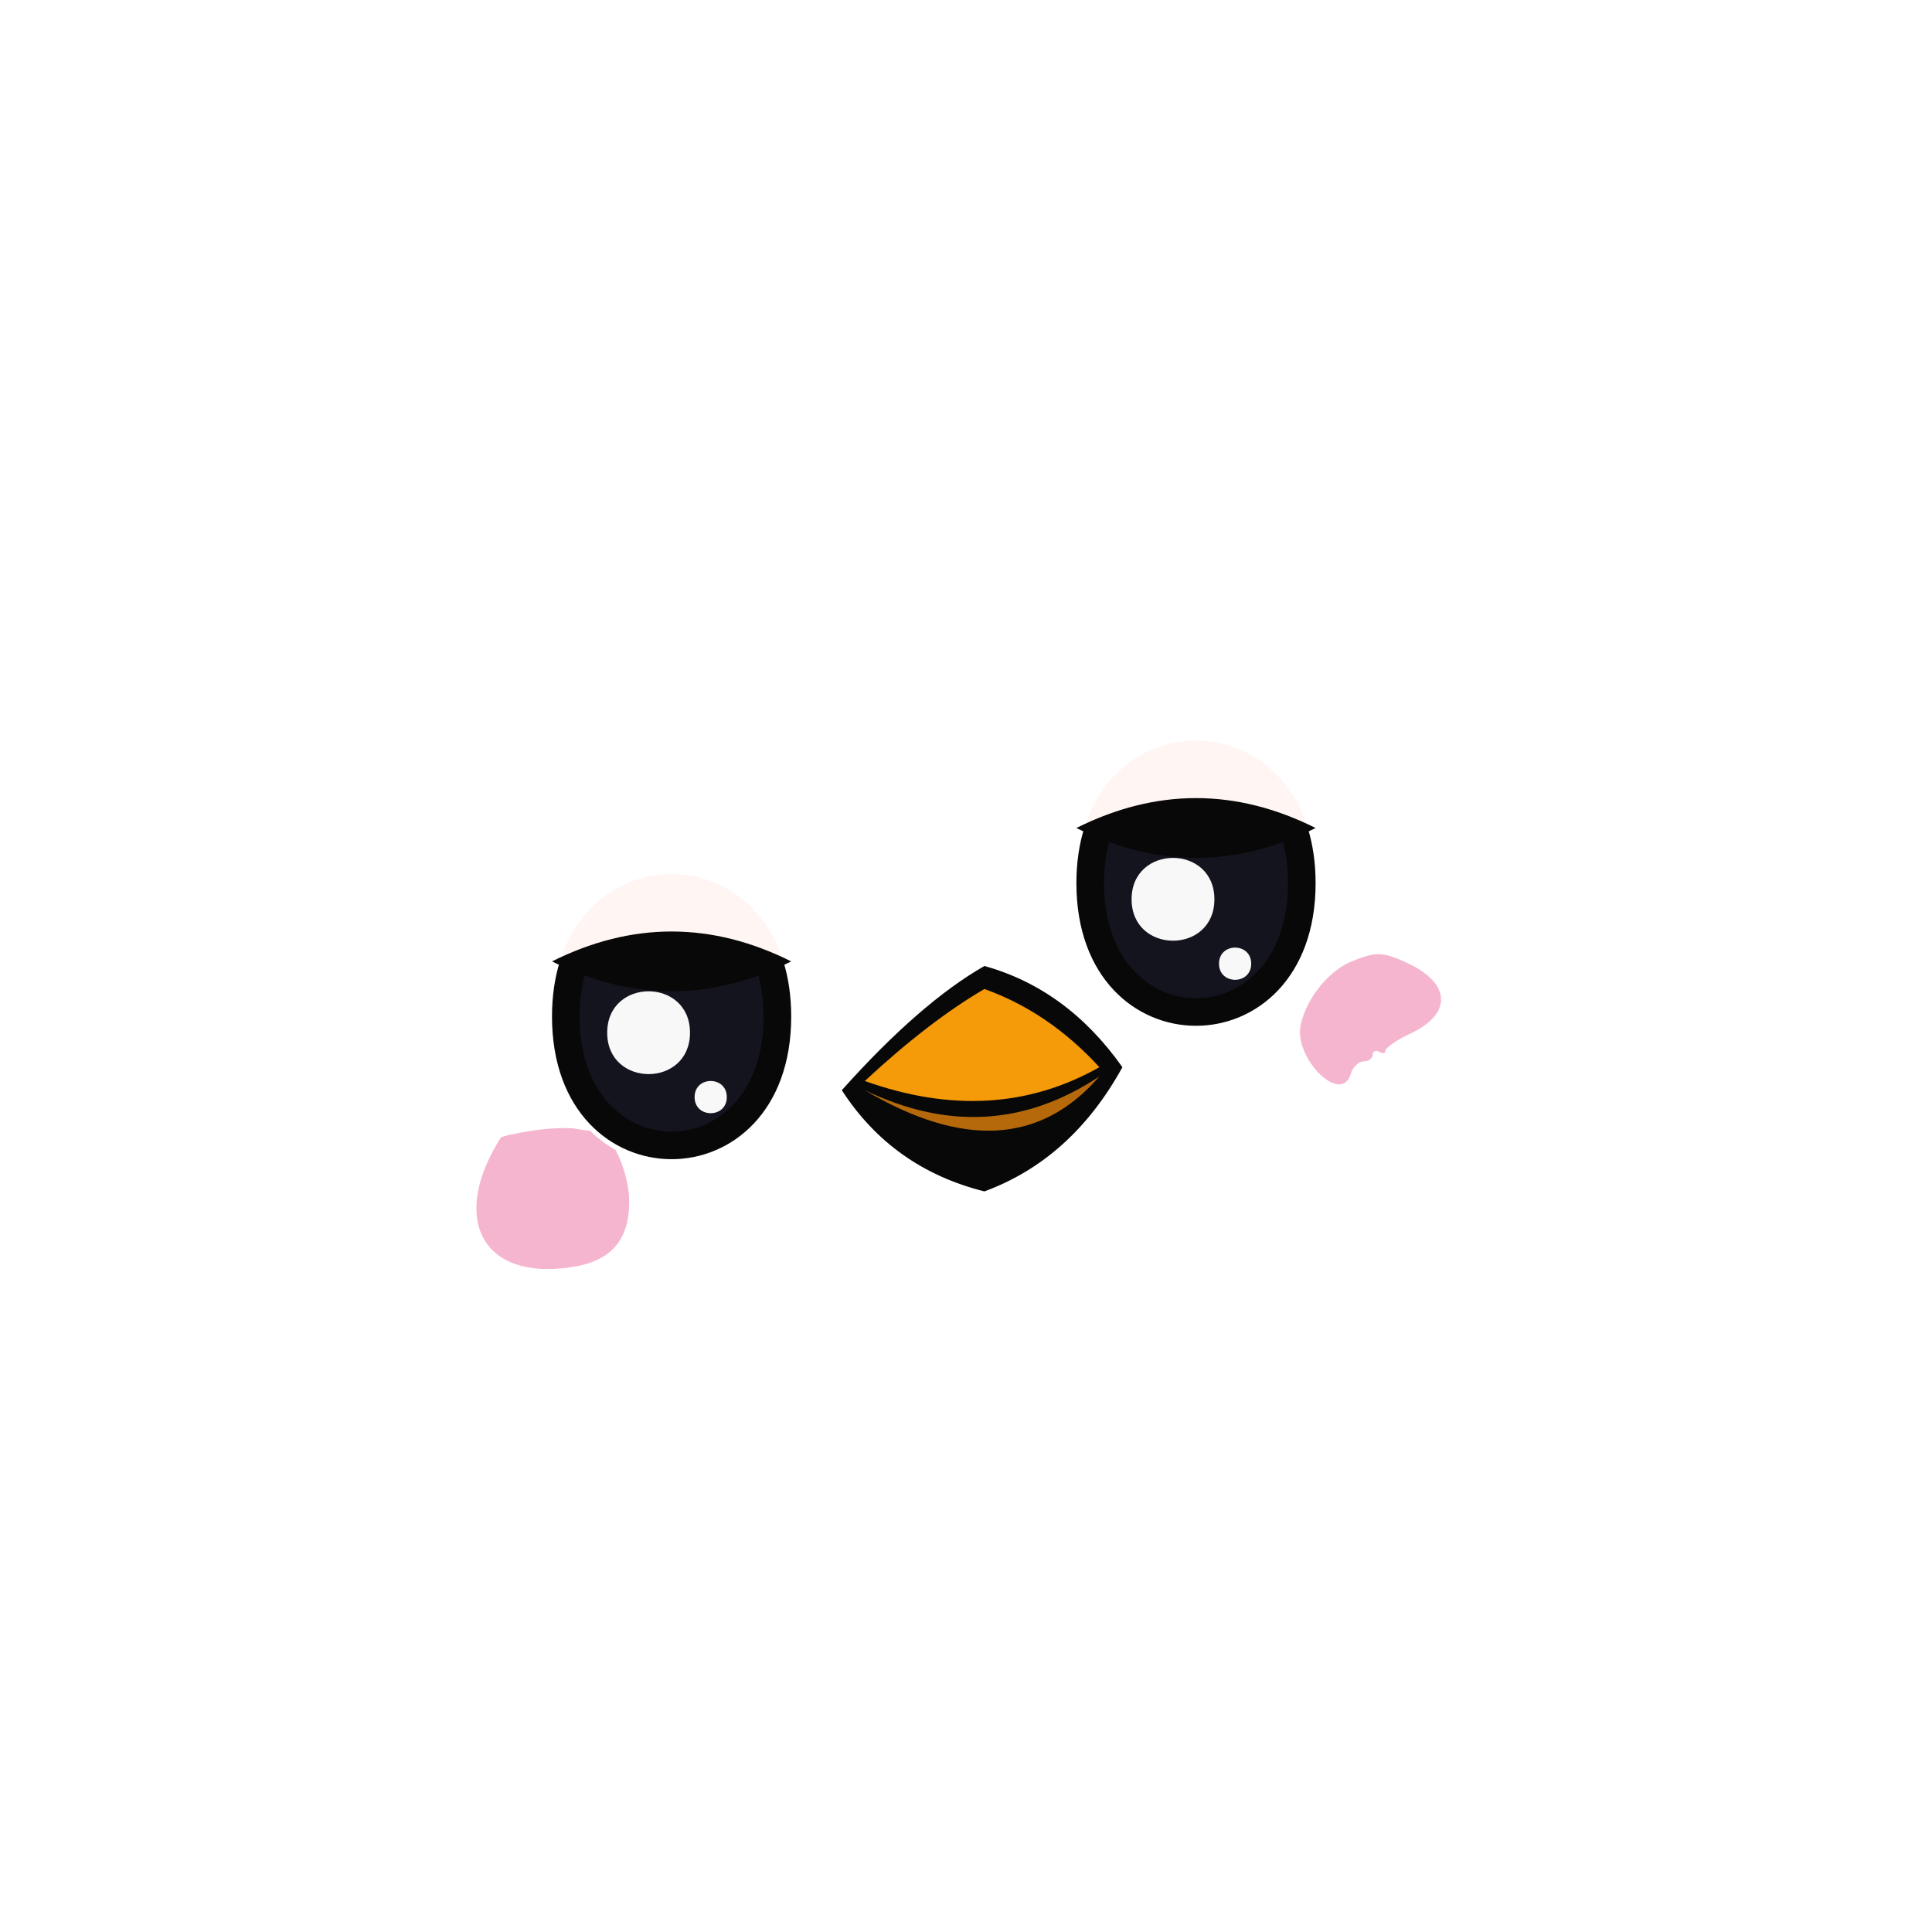
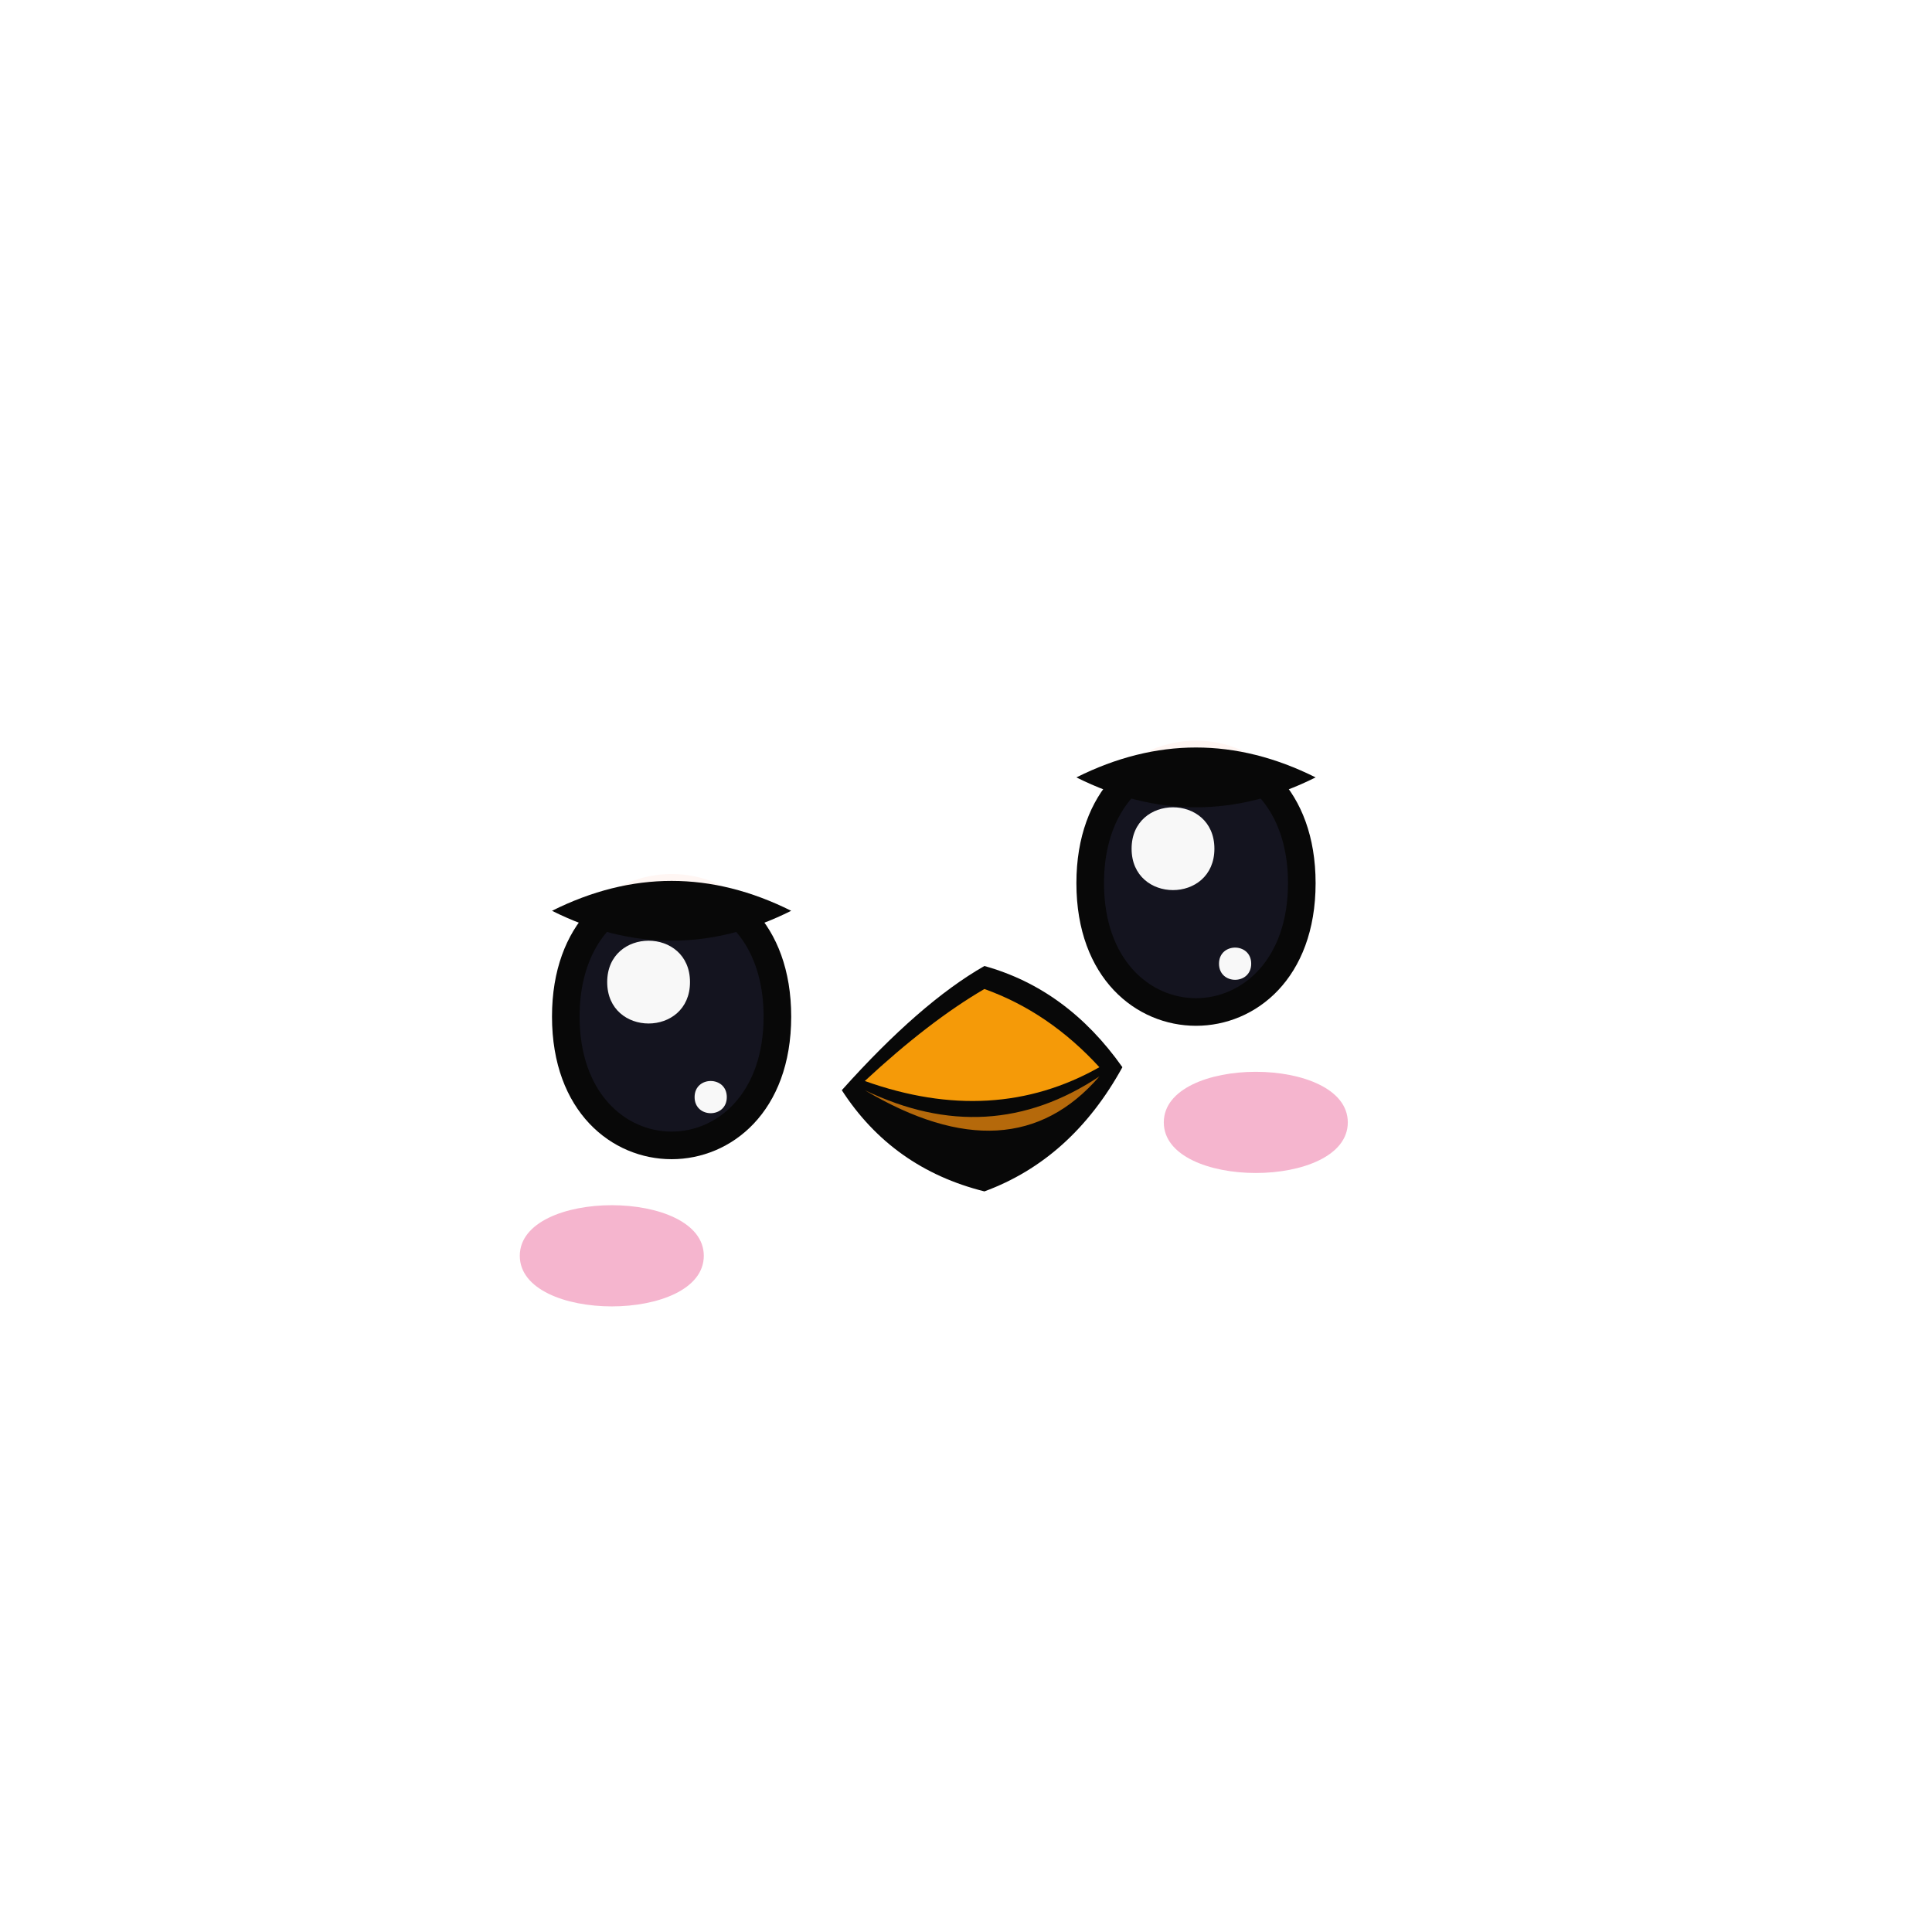
<svg xmlns="http://www.w3.org/2000/svg" viewBox="0 0 420 420">
  <g class="sthings-face" data-face="neutral">
    <g data-pip-part="cheeks">
-       <path fill="#f5b5ce" fill-rule="evenodd" d="M293.447 209.171C299.112 206.822 300.493 206.822 306.158 209.447C315.414 213.868 315.691 220.362 306.711 224.645C303.671 226.026 301.184 227.822 301.184 228.375C301.184 229.066 300.632 229.066 299.803 228.651C299.112 228.237 298.421 228.513 298.421 229.204C298.421 230.033 297.592 230.724 296.487 230.724C295.382 230.724 294 231.967 293.586 233.625C291.375 240.257 281.013 229.757 282.809 222.572C284.053 217.046 288.75 211.243 293.447 209.171Z" />
-       <path fill="#f5b5ce" fill-rule="evenodd" d="M115.776 245.783C119.368 245.23 123.513 245.092 125.033 245.368C126.035 245.551 127.276 245.733 128.283 245.836Q130.864 248.349 133.814 249.98C135.499 253.106 136.776 257.512 136.776 261.257C136.776 269.684 132.77 274.243 124.066 275.487C104.862 278.388 97.678 264.987 108.868 247.303C109.145 247.026 112.184 246.336 115.776 245.783Z" />
+       <path fill="#f5b5ce" fill-rule="evenodd" d="M113 272.999C113 258.333 153 258.333 153 272.999C153 287.665 113 287.665 113 272.999Z" />
+       <path fill="#f5b5ce" fill-rule="evenodd" d="M253 243.999C253 229.333 293 229.333 293 243.999C293 258.665 253 258.665 253 243.999Z" />
    </g>
-     <path fill="#fff6f3" fill-rule="evenodd" d="M121.706 209C129.585 183.668 162.415 183.668 170.294 209H121.706Z" />
-     <path fill="#080808" fill-rule="evenodd" d="M120 221C120 216.513 120.613 212.513 121.706 209H170.294C171.387 212.513 172 216.513 172 221C172 262.332 120 262.332 120 221Z" />
-     <path fill="#14141f" fill-rule="evenodd" d="M126 221C126 216.352 126.778 212.352 128.117 209H163.883C165.222 212.352 166 216.352 166 221C166 254.333 126 254.333 126 221Z" />
-     <path fill="#f8f8f8" fill-rule="evenodd" d="M132 224.5C132 212.5 150 212.5 150 224.5C150 236.5 132 236.5 132 224.5Z" />
+     <path fill="#fff6f3" fill-rule="evenodd" d="M127.893 198C137.692 187.334 154.308 187.334 164.107 198H127.893Z" />
+     <path fill="#080808" fill-rule="evenodd" d="M120 221C120 210.832 123.147 203.165 127.893 198H164.107C168.853 203.165 172 210.832 172 221C172 262.332 120 262.332 120 221Z" />
+     <path fill="#14141f" fill-rule="evenodd" d="M126 221C126 209.047 131.144 201.38 137.742 198H154.258C160.856 201.38 166 209.047 166 221C166 254.333 126 254.333 126 221Z" />
+     <path fill="#f8f8f8" fill-rule="evenodd" d="M132 213.5C132 201.5 150 201.5 150 213.5C150 225.5 132 225.5 132 213.5Z" />
    <path fill="#f8f8f8" fill-rule="evenodd" d="M151 238.5C151 233.833 158 233.833 158 238.5C158 243.167 151 243.167 151 238.5Z" />
-     <path fill="#080808" fill-rule="evenodd" d="M120 209Q146 196 172 209Q146 222 120 209Z" />
-     <path fill="#fff6f3" fill-rule="evenodd" d="M235.706 180C243.585 154.668 276.415 154.668 284.294 180H235.706Z" />
-     <path fill="#080808" fill-rule="evenodd" d="M234 192C234 187.513 234.613 183.513 235.706 180H284.294C285.387 183.513 286 187.513 286 192C286 233.332 234 233.332 234 192Z" />
-     <path fill="#14141f" fill-rule="evenodd" d="M240 192C240 187.352 240.778 183.352 242.117 180H277.883C279.222 183.352 280 187.352 280 192C280 225.333 240 225.333 240 192Z" />
-     <path fill="#f8f8f8" fill-rule="evenodd" d="M246 195.5C246 183.5 264 183.5 264 195.5C264 207.5 246 207.5 246 195.5Z" />
+     <path fill="#080808" fill-rule="evenodd" d="M120 198Q146 185 172 198Q146 211 120 198Z" />
+     <path fill="#fff6f3" fill-rule="evenodd" d="M241.893 169C251.692 158.334 268.308 158.334 278.107 169H241.893Z" />
+     <path fill="#080808" fill-rule="evenodd" d="M234 192C234 181.832 237.147 174.165 241.893 169H278.107C282.853 174.165 286 181.832 286 192C286 233.332 234 233.332 234 192Z" />
+     <path fill="#14141f" fill-rule="evenodd" d="M240 192C240 180.047 245.144 172.38 251.742 169H268.258C274.856 172.38 280 180.047 280 192C280 225.333 240 225.333 240 192Z" />
+     <path fill="#f8f8f8" fill-rule="evenodd" d="M246 184.5C246 172.5 264 172.5 264 184.5C264 196.5 246 196.5 246 184.5Z" />
    <path fill="#f8f8f8" fill-rule="evenodd" d="M265 209.5C265 204.833 272 204.833 272 209.5C272 214.167 265 214.167 265 209.5Z" />
-     <path fill="#080808" fill-rule="evenodd" d="M234 180Q260 167 286 180Q260 193 234 180Z" />
+     <path fill="#080808" fill-rule="evenodd" d="M234 169Q260 156 286 169Q260 182 234 169Z" />
    <g data-pip-part="beak">
      <path fill="#080808" fill-rule="evenodd" d="M183 237Q200 218 214 210Q232 215 244 232Q233 252 214 259Q194 254 183 237Z" />
      <path fill="#f59a08" fill-rule="evenodd" d="M188 235Q202 222 214 215Q228 220 239 232Q216 245 188 235Z" />
      <path fill="#b5690b" fill-rule="evenodd" d="M188 237Q215 250 239 234Q220 256 188 237Z" />
    </g>
  </g>
</svg>
